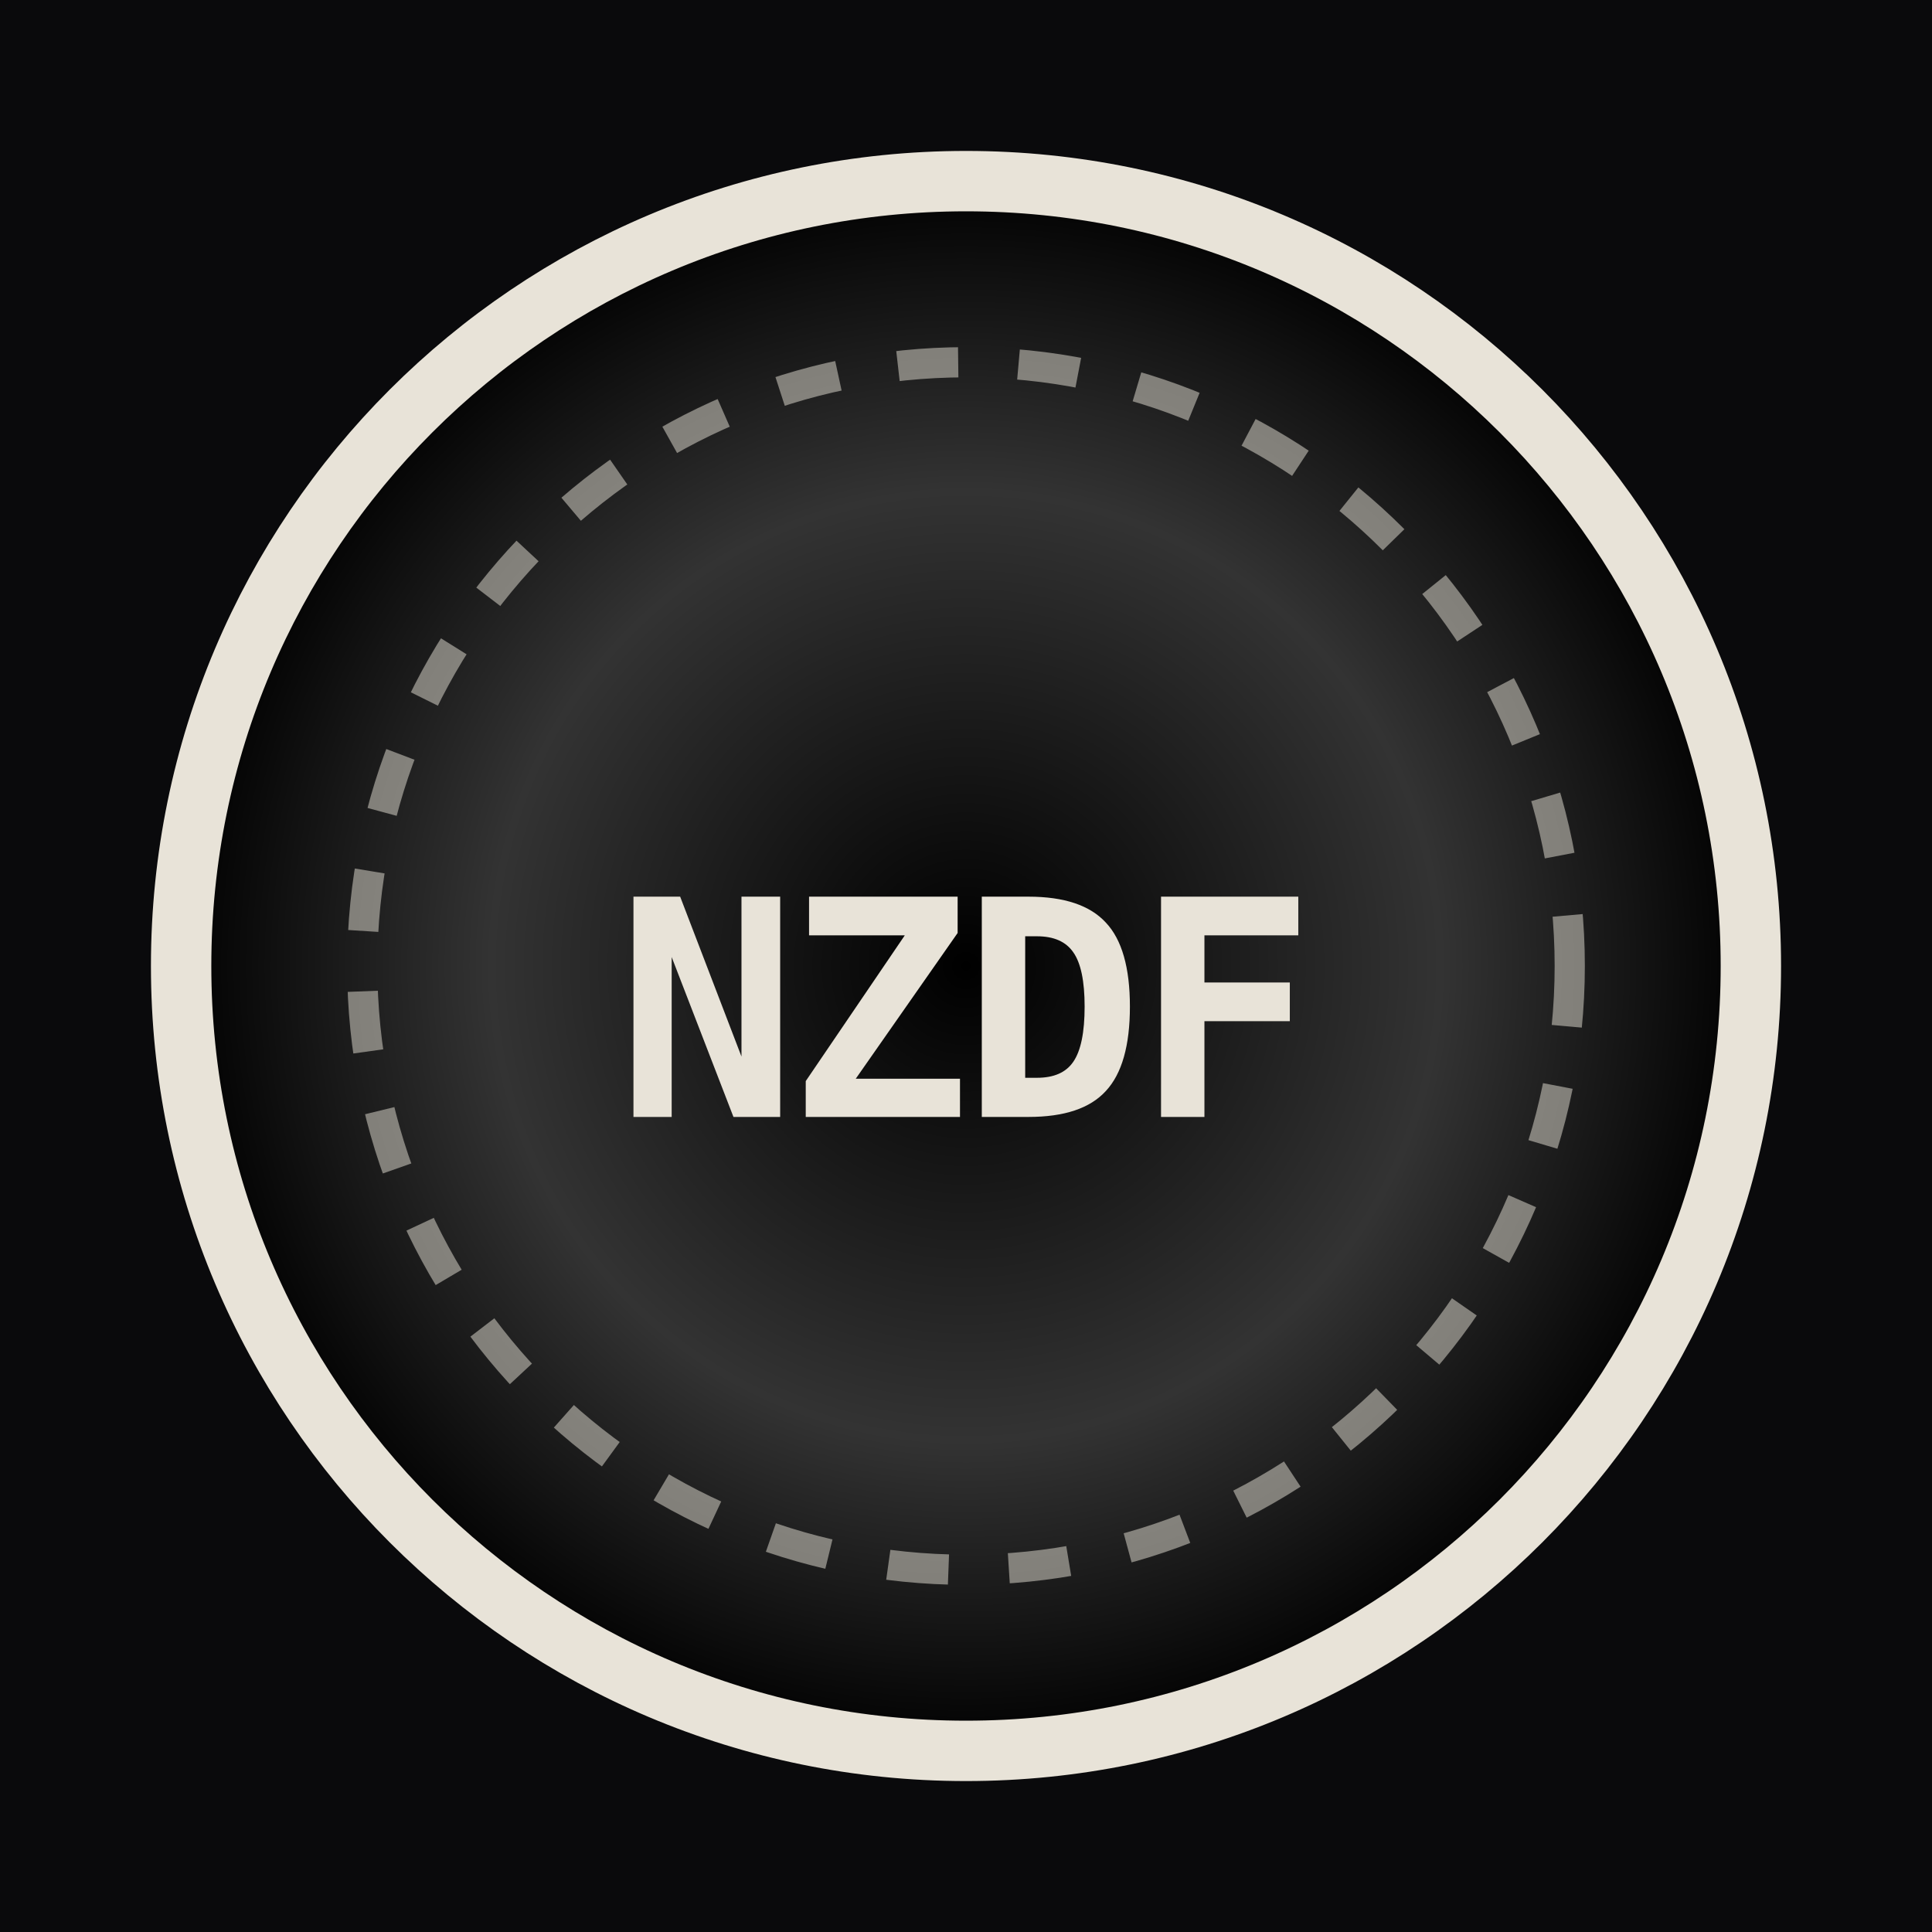
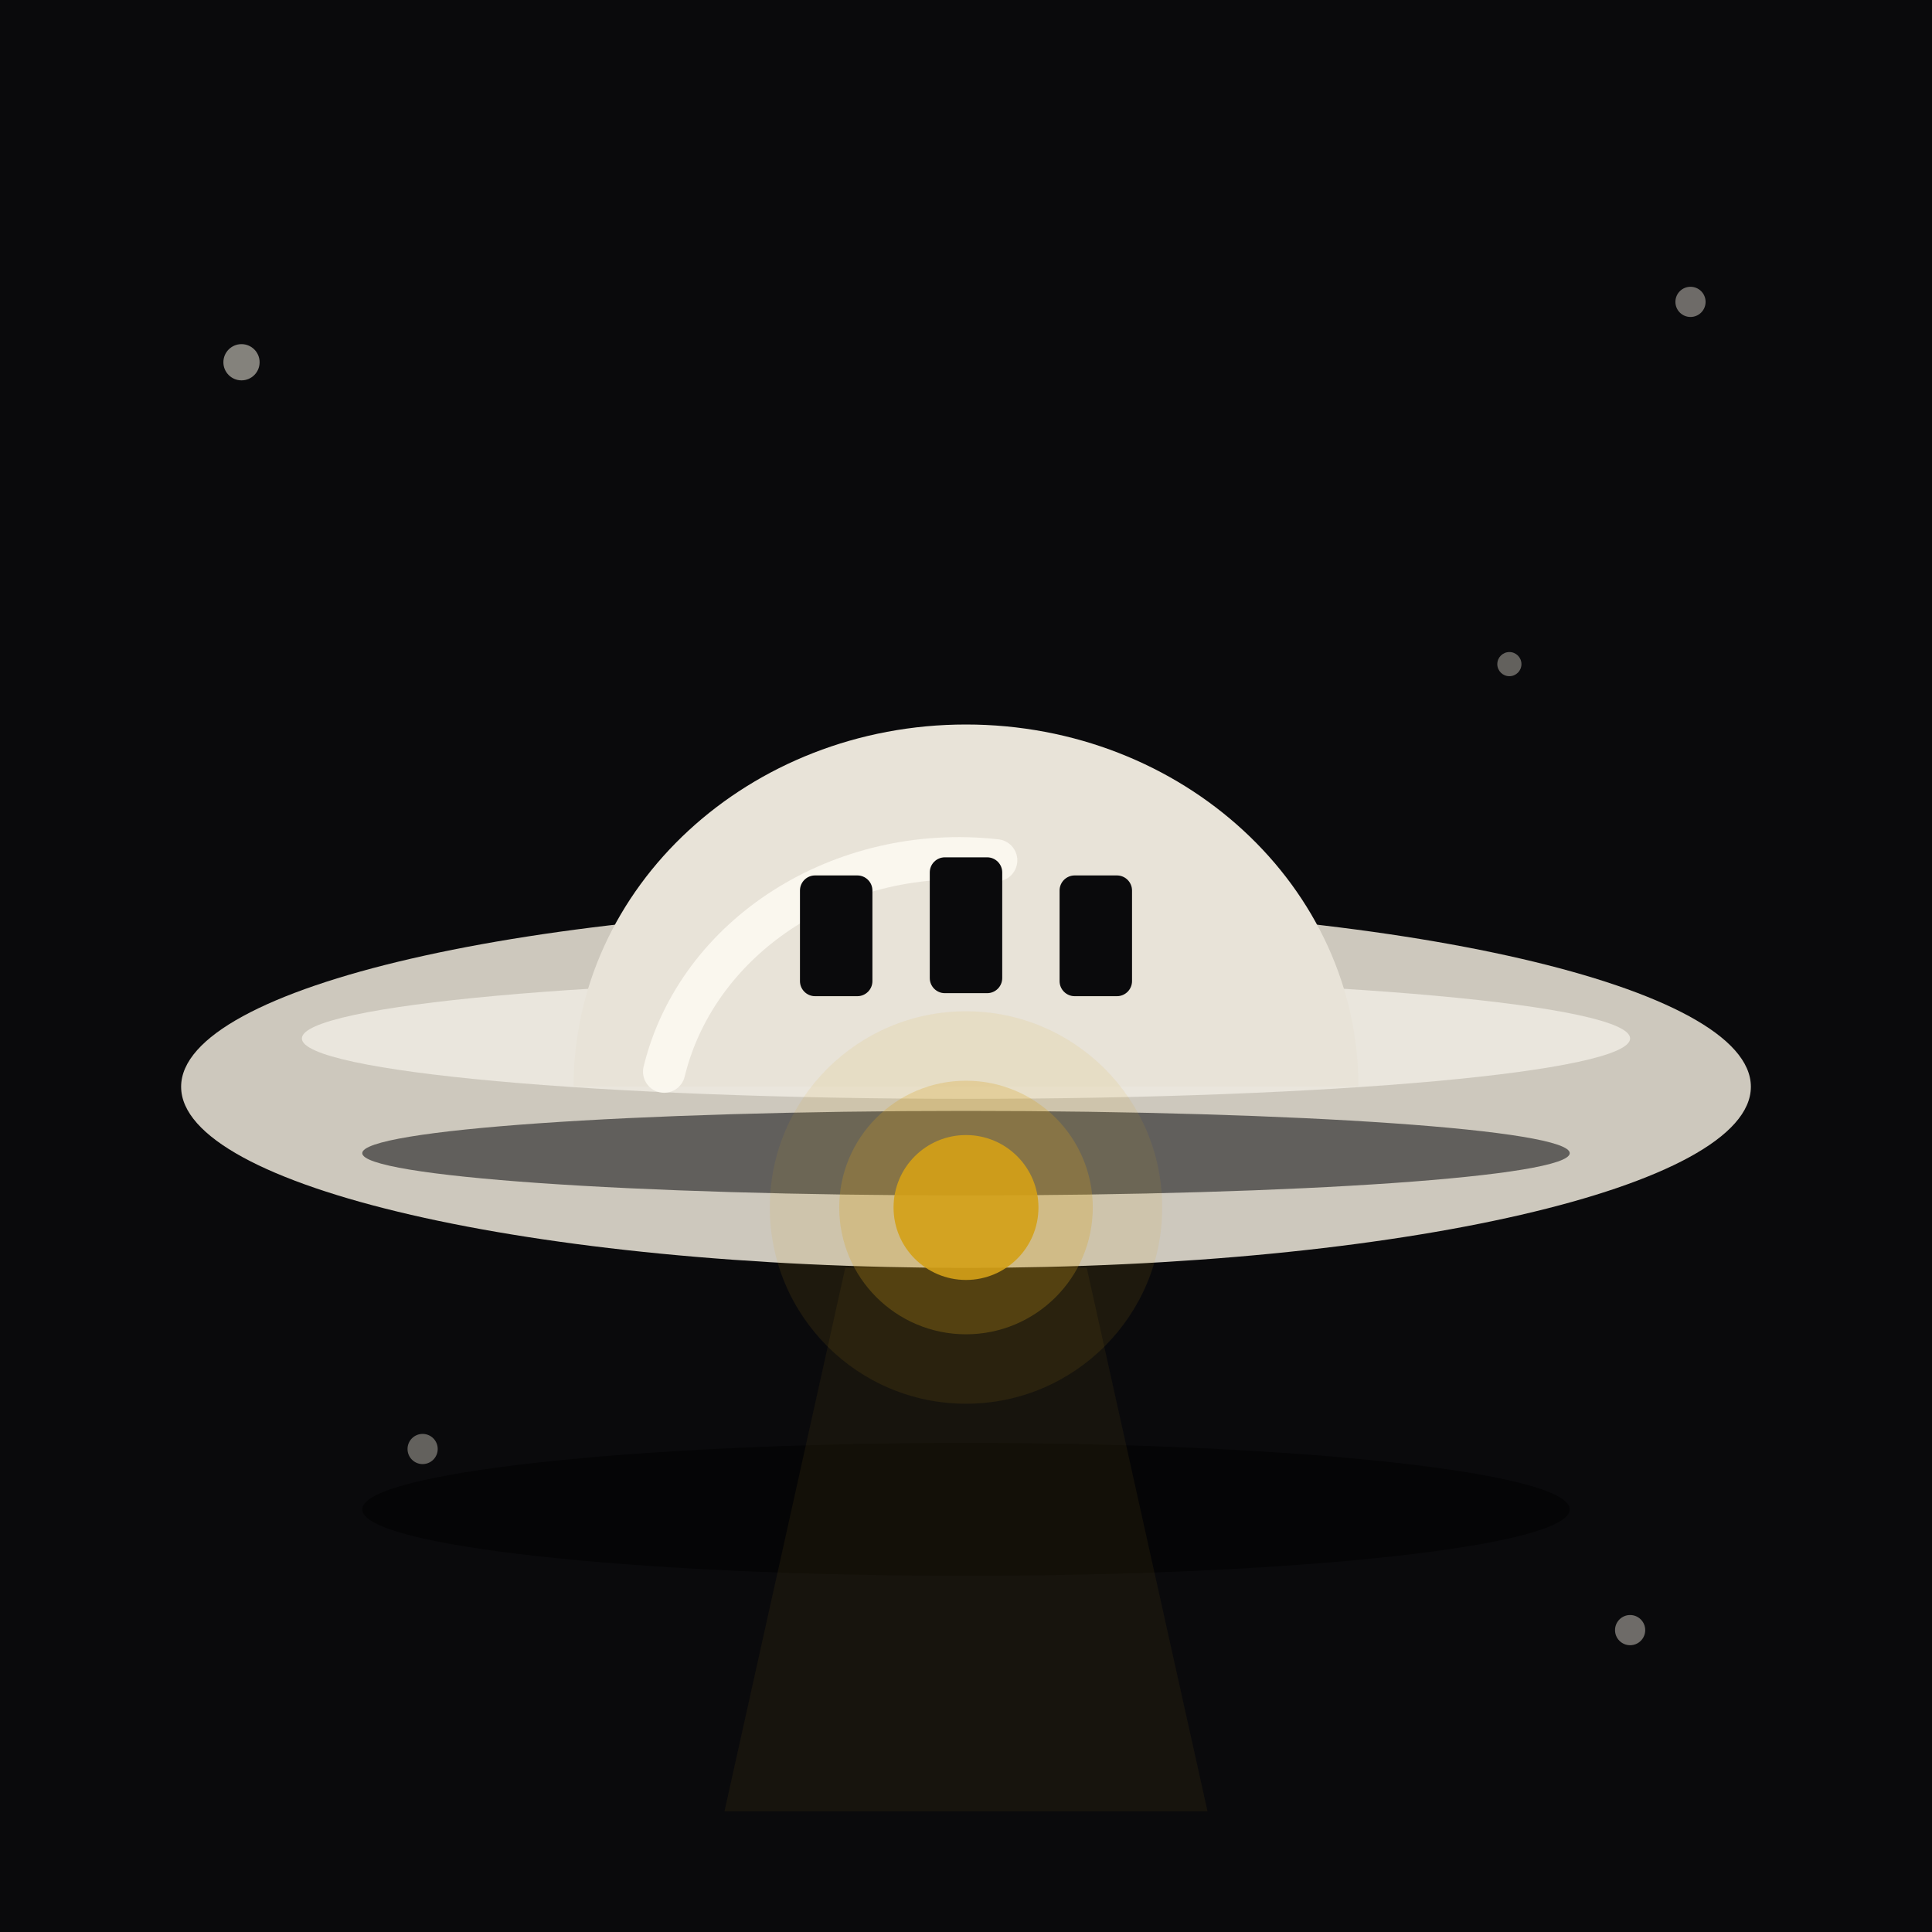
- <svg xmlns="http://www.w3.org/2000/svg" viewBox="0 0 64 64">
-   <defs>
-     <radialGradient id="g" cx="50%" cy="50%" r="50%">
-       <stop offset="0%" stop-color="#000000" />
-       <stop offset="60%" stop-color="#333333" />
-       <stop offset="100%" stop-color="#000000" />
-     </radialGradient>
-   </defs>
+ <svg xmlns="http://www.w3.org/2000/svg" viewBox="0 0 64 64" role="img" aria-label="realufo.org — classic-disk UFO">
  <rect width="64" height="64" fill="#0a0a0c" />
-   <circle cx="32" cy="32" r="26" fill="url(#g)" stroke="#e8e3d8" stroke-width="2" />
-   <circle cx="32" cy="32" r="20" fill="none" stroke="#e8e3d8" stroke-width="1" stroke-dasharray="2 2" opacity="0.5" />
-   <text x="32" y="37" font-family="ui-monospace,Consolas,monospace" font-size="10" font-weight="700" text-anchor="middle" fill="#e8e3d8" letter-spacing="-0.3">NZDF</text>
+   <circle cx="8" cy="12" r="0.6" fill="#e8e3d8" opacity="0.55" />
+   <circle cx="56" cy="10" r="0.5" fill="#e8e3d8" opacity="0.45" />
+   <circle cx="50" cy="22" r="0.4" fill="#e8e3d8" opacity="0.4" />
+   <circle cx="14" cy="48" r="0.5" fill="#e8e3d8" opacity="0.4" />
+   <circle cx="54" cy="54" r="0.5" fill="#e8e3d8" opacity="0.45" />
+   <ellipse cx="32" cy="50" rx="20" ry="2.2" fill="#000" opacity="0.5" />
+   <path d="M 8 36 Q 32 48 56 36 Q 32 41 8 36 Z" fill="#1a1a20" />
+   <ellipse cx="32" cy="36" rx="26" ry="6" fill="#cdc8bd" />
+   <ellipse cx="32" cy="34.4" rx="22" ry="2" fill="#fdfaf2" opacity="0.6" />
+   <ellipse cx="32" cy="38.2" rx="20" ry="1.4" fill="#0a0a0c" opacity="0.55" />
+   <path d="M 19 36 A 13 12 0 0 1 45 36 Z" fill="#e8e3d8" />
+   <path d="M 22 35.5 A 10 9 0 0 1 33 28.5" stroke="#fdfaf2" stroke-width="1.4" fill="none" stroke-linecap="round" opacity="0.85" />
+   <rect x="26.5" y="29" width="2.4" height="4" rx="0.5" fill="#0a0a0c" />
+   <rect x="30.8" y="28.4" width="2.4" height="4.5" rx="0.5" fill="#0a0a0c" />
+   <rect x="35.1" y="29" width="2.4" height="4" rx="0.5" fill="#0a0a0c" />
+   <circle cx="32" cy="40" r="2.4" fill="#d4a017" opacity="0.9" />
+   <circle cx="32" cy="40" r="4.2" fill="#d4a017" opacity="0.25" />
+   <circle cx="32" cy="40" r="6.5" fill="#d4a017" opacity="0.1" />
+   <path d="M 28 42 L 24 60 L 40 60 L 36 42 Z" fill="#d4a017" opacity="0.07" />
</svg>
